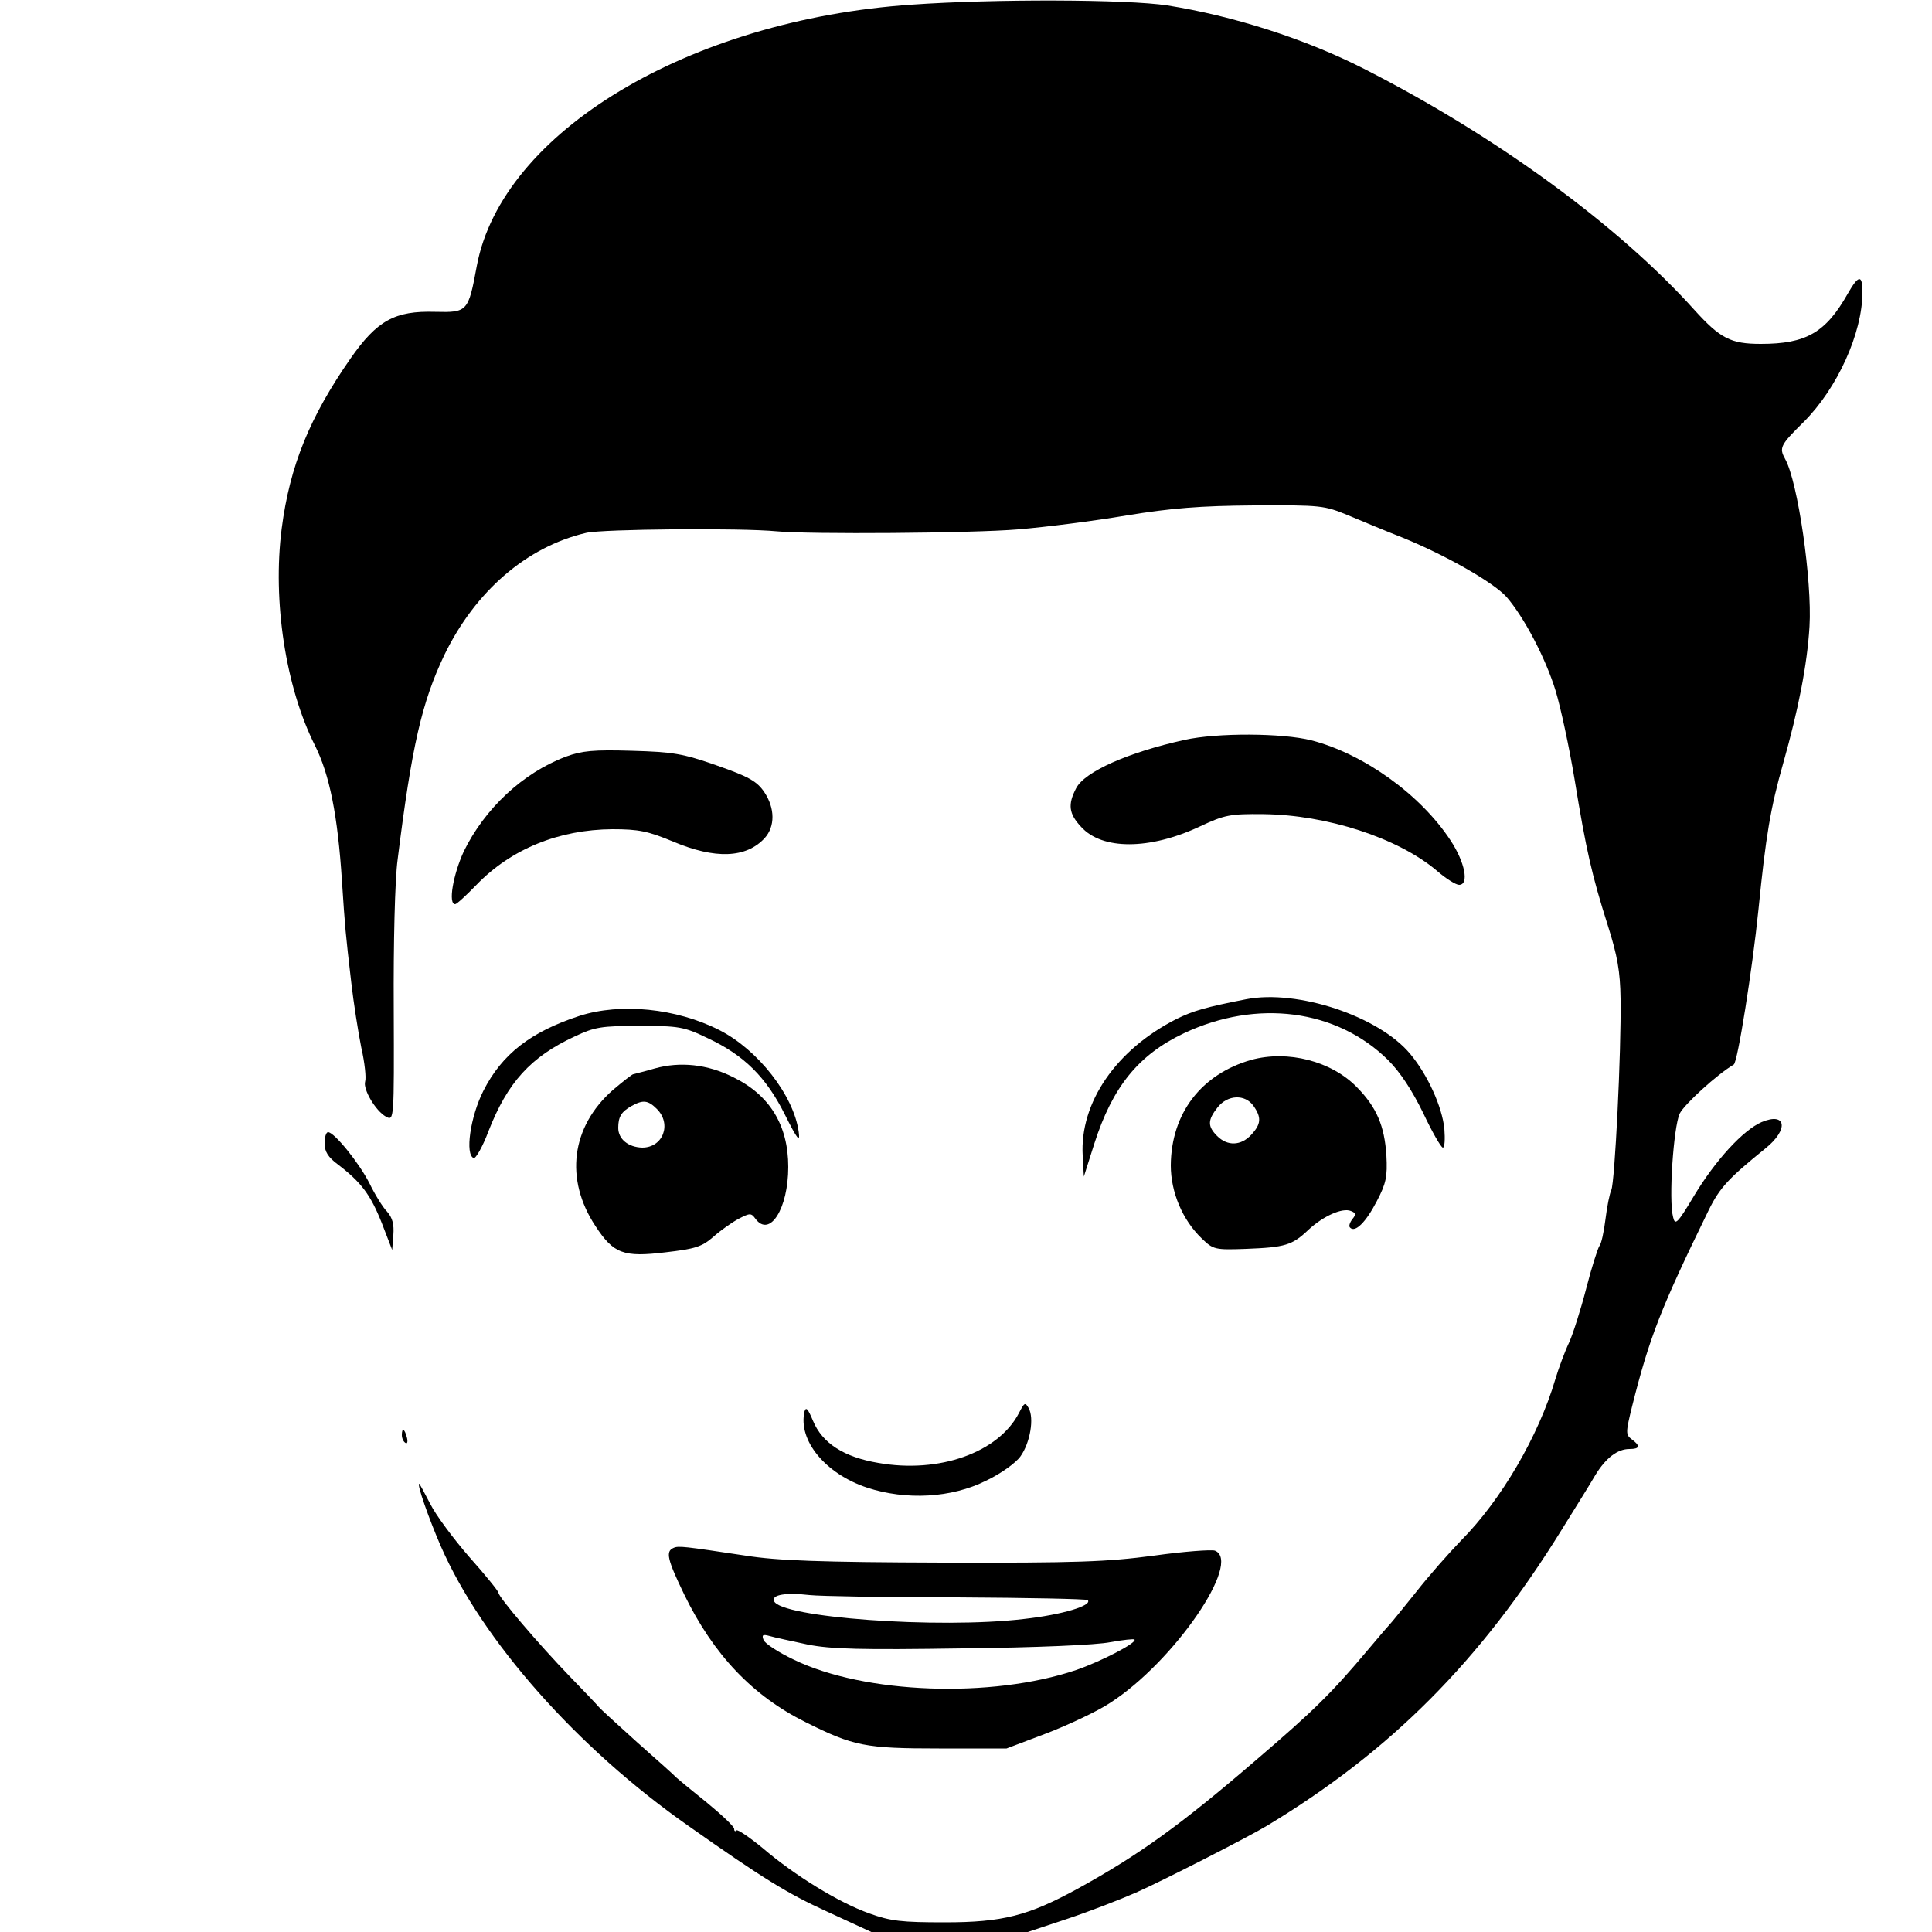
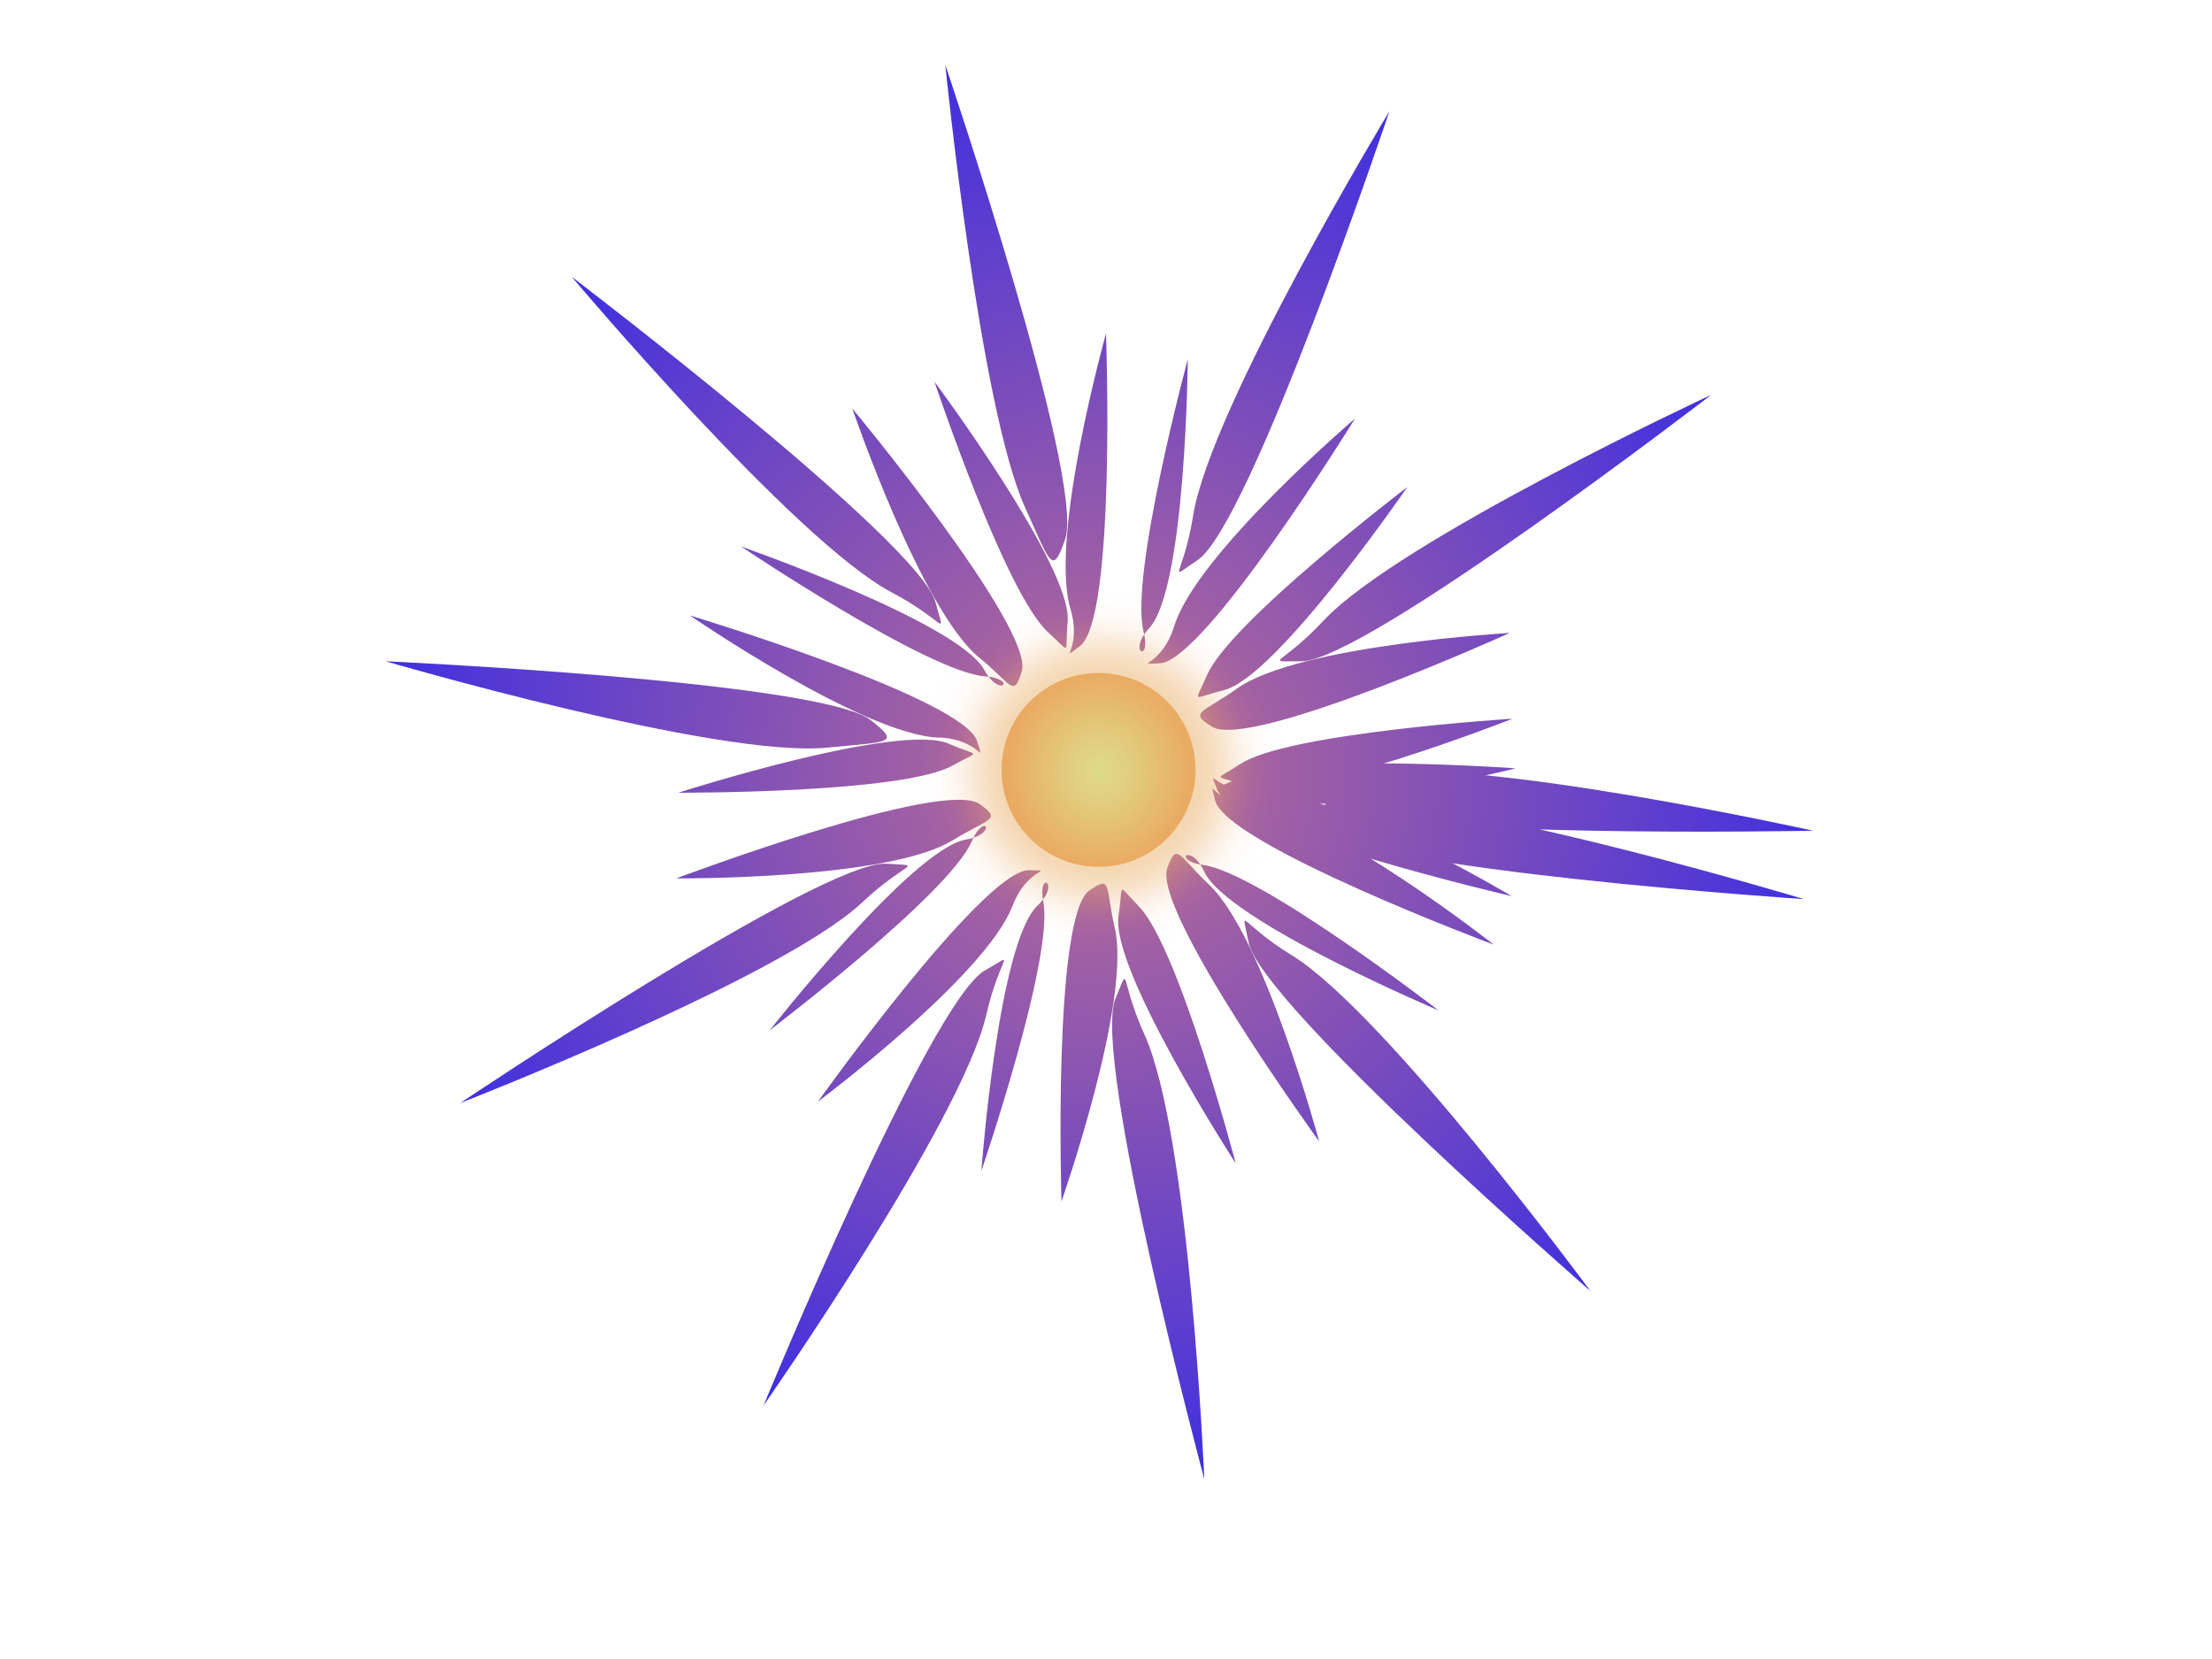
- <svg xmlns="http://www.w3.org/2000/svg" version="1.0" width="500pt" height="500pt" viewBox="0 0 500 500" preserveAspectRatio="xMidYMid meet">
-   <g transform="translate(0,500) scale(0.1,-0.1)" fill="#000000" stroke="none">
-     <path d="M2360 4988 c-577 -39 -1061 -330 -1126 -676 -22 -119 -24 -121 -108 -119 -104 3 -150 -22 -219 -121 -105 -151 -157 -277 -178 -440 -24 -187 10 -410 86 -561 38 -76 59 -181 70 -351 8 -122 9 -133 24 -262 6 -53 18 -129 26 -169 9 -39 13 -79 10 -88 -6 -20 27 -76 54 -91 21 -11 21 -10 20 282 -1 166 3 332 10 383 37 297 63 408 121 530 80 165 213 280 367 316 44 10 400 13 493 4 84 -8 507 -5 625 5 72 6 198 22 280 36 116 19 191 25 330 26 175 1 182 0 245 -26 36 -15 98 -41 139 -57 111 -45 236 -116 270 -154 45 -52 101 -158 127 -243 13 -43 35 -145 49 -229 30 -184 45 -249 86 -378 25 -79 32 -119 33 -190 2 -138 -15 -477 -24 -495 -4 -8 -11 -42 -15 -75 -4 -33 -11 -65 -16 -70 -4 -6 -20 -55 -34 -110 -14 -54 -34 -117 -44 -139 -11 -23 -27 -66 -36 -96 -43 -146 -140 -312 -243 -416 -32 -33 -85 -93 -117 -134 -33 -41 -62 -77 -65 -80 -3 -3 -30 -34 -60 -70 -94 -112 -141 -158 -287 -283 -195 -168 -304 -247 -464 -335 -128 -70 -194 -87 -344 -87 -111 0 -140 3 -195 23 -79 28 -193 98 -276 169 -34 28 -65 49 -68 46 -3 -4 -6 -2 -6 4 0 6 -33 37 -72 69 -40 32 -75 61 -78 64 -3 4 -48 44 -100 90 -52 47 -97 88 -100 92 -3 4 -37 40 -76 80 -81 84 -184 205 -184 216 0 4 -34 46 -75 92 -41 47 -87 109 -101 137 -15 29 -28 53 -29 53 -7 0 26 -93 56 -162 107 -244 353 -522 640 -723 193 -136 256 -175 359 -222 l115 -53 202 0 203 0 102 34 c57 19 137 50 178 68 66 29 293 145 339 173 320 193 552 426 762 765 36 58 76 122 88 143 27 44 57 67 88 67 27 0 29 8 6 25 -16 12 -16 17 1 86 45 179 74 253 198 507 29 59 52 83 147 160 61 49 54 95 -10 68 -48 -21 -119 -98 -175 -191 -43 -72 -49 -77 -54 -55 -12 44 1 233 17 268 12 24 96 101 140 127 10 6 48 245 64 402 19 190 31 262 64 378 39 138 62 254 68 354 7 117 -30 374 -63 433 -16 29 -13 36 48 96 87 87 152 230 152 336 0 46 -10 45 -38 -4 -57 -101 -108 -130 -225 -130 -78 0 -105 14 -172 88 -196 218 -513 450 -855 624 -153 78 -339 137 -509 164 -105 16 -449 17 -661 2z" />
-     <path d="M3065 3085 c-145 -32 -258 -82 -280 -125 -22 -42 -19 -66 13 -100 54 -60 177 -60 307 1 64 30 78 33 165 32 164 -2 347 -61 448 -146 24 -21 50 -37 58 -37 27 0 15 59 -22 115 -78 119 -225 224 -360 259 -75 19 -244 20 -329 1z" />
-     <path d="M1465 3042 c-112 -42 -211 -135 -265 -246 -27 -59 -41 -136 -22 -136 4 0 29 23 55 50 90 93 213 143 352 144 68 0 92 -5 157 -32 109 -46 189 -43 237 9 27 30 27 77 -1 119 -19 28 -40 40 -123 69 -88 31 -114 35 -220 38 -99 3 -129 0 -170 -15z" />
-     <path d="M3225 2414 c-107 -21 -137 -30 -180 -51 -156 -79 -251 -216 -243 -354 l3 -54 27 85 c47 147 114 230 232 286 189 89 395 62 528 -69 32 -32 62 -78 91 -137 23 -49 46 -89 51 -90 5 0 6 22 4 49 -6 57 -43 139 -88 193 -81 98 -292 168 -425 142z" />
-     <path d="M1500 2371 c-126 -41 -201 -99 -249 -194 -34 -67 -48 -166 -25 -174 5 -2 23 29 38 69 49 126 109 193 224 246 51 24 68 27 167 27 102 0 115 -2 177 -32 94 -44 151 -101 199 -197 33 -66 40 -74 36 -45 -13 94 -105 212 -205 263 -112 57 -256 71 -362 37z" />
-     <path d="M3238 2257 c-129 -37 -207 -138 -208 -273 0 -69 30 -141 80 -189 30 -29 34 -30 116 -27 100 4 118 9 161 50 38 35 87 57 109 48 13 -5 14 -9 4 -21 -7 -9 -10 -19 -6 -22 13 -14 41 14 69 68 24 46 28 63 25 119 -5 76 -25 124 -76 176 -66 68 -179 97 -274 71z m6 -119 c21 -30 20 -47 -6 -75 -26 -28 -61 -30 -88 -3 -25 25 -25 41 1 74 26 33 71 35 93 4z" />
-     <path d="M1695 2235 c-27 -8 -53 -14 -56 -15 -3 0 -27 -19 -53 -41 -108 -95 -125 -231 -45 -352 47 -72 73 -81 181 -68 77 9 94 14 124 40 19 17 49 38 66 47 29 15 32 15 43 0 37 -50 85 26 85 134 0 108 -48 186 -142 232 -67 34 -138 41 -203 23z m5 -105 c39 -39 16 -100 -38 -100 -36 1 -62 22 -62 51 0 29 8 42 35 57 29 16 42 15 65 -8z" />
-     <path d="M840 2041 c0 -21 9 -36 35 -55 60 -46 84 -78 113 -151 l27 -70 3 39 c2 27 -2 44 -16 60 -11 11 -32 45 -46 74 -27 53 -91 132 -107 132 -5 0 -9 -13 -9 -29z" />
-     <path d="M2637 1343 c-53 -102 -206 -157 -364 -129 -89 15 -145 51 -169 109 -13 31 -18 37 -22 24 -17 -75 54 -161 162 -197 101 -33 218 -27 308 18 38 18 77 46 89 63 25 35 36 99 21 125 -9 16 -11 14 -25 -13z" />
-     <path d="M1040 1286 c0 -8 4 -17 9 -20 5 -4 7 3 4 14 -6 23 -13 26 -13 6z" />
-     <path d="M1743 994 c-21 -9 -16 -30 28 -121 76 -156 177 -262 314 -330 124 -62 154 -68 345 -68 l175 0 103 39 c57 22 132 57 165 79 165 106 343 366 271 394 -9 3 -80 -2 -158 -13 -121 -16 -198 -19 -546 -18 -316 1 -428 5 -510 18 -160 24 -174 26 -187 20z m734 -128 c182 -1 334 -4 338 -7 13 -14 -66 -38 -166 -49 -221 -26 -632 4 -646 47 -6 16 32 22 92 15 28 -3 199 -6 382 -6z m-387 -122 c60 -12 139 -14 400 -10 192 2 349 9 383 16 33 6 61 9 63 7 8 -8 -87 -57 -151 -79 -219 -74 -548 -62 -731 27 -40 19 -75 42 -78 51 -5 13 -2 15 16 10 13 -4 57 -13 98 -22z" />
+ <svg xmlns="http://www.w3.org/2000/svg" xmlns:xlink="http://www.w3.org/1999/xlink" width="640px" height="480px" id="svg5319" version="1.1">
+   <defs id="defs5321">
+     <radialGradient xlink:href="#linearGradient6057" id="radialGradient6065" cx="24.017" cy="23.63" fx="24.017" fy="23.63" r="1.339" gradientTransform="matrix(0.9423219,0.00653969,-0.00694625,1.000903,1.549427,-0.1784041)" gradientUnits="userSpaceOnUse" />
+     <linearGradient id="linearGradient6057">
+       <stop style="stop-color:#dce28c;stop-opacity:1" offset="0" id="stop6059" />
+       <stop style="stop-color:#eca35d;stop-opacity:1" offset="1" id="stop6061" />
+     </linearGradient>
+     <radialGradient xlink:href="#linearGradient6047" id="radialGradient6055" cx="24.027" cy="23.66" fx="24.027" fy="23.66" r="9.861" gradientTransform="matrix(1,0,0,0.990677,0,0.2205794)" gradientUnits="userSpaceOnUse" />
+     <linearGradient id="linearGradient6047">
+       <stop style="stop-color:#c07090;stop-opacity:1" offset="0" id="stop6049" />
+       <stop style="stop-color:#4130df;stop-opacity:1" offset="1" id="stop6051" />
+     </linearGradient>
+     <radialGradient xlink:href="#linearGradient6047" id="radialGradient6241" cx="24.027" cy="23.66" fx="24.027" fy="23.66" r="9.861" gradientTransform="matrix(1,0,0,0.990677,0,0.2205794)" gradientUnits="userSpaceOnUse" />
+     <radialGradient xlink:href="#linearGradient6047" id="radialGradient6249" cx="24.027" cy="23.66" fx="24.027" fy="23.66" r="9.861" gradientTransform="matrix(1,0,0,0.990677,0,0.2205794)" gradientUnits="userSpaceOnUse" />
+     <radialGradient xlink:href="#linearGradient6047" id="radialGradient6257" cx="24.027" cy="23.66" fx="24.027" fy="23.66" r="9.861" gradientTransform="matrix(1,0,0,0.990677,0,0.2205794)" gradientUnits="userSpaceOnUse" />
+     <radialGradient xlink:href="#linearGradient6057" id="radialGradient6193" gradientUnits="userSpaceOnUse" gradientTransform="matrix(1.235397,0.00857362,-0.00910663,1.312198,-5.400639,-7.570545)" cx="24.017" cy="23.63" fx="24.017" fy="23.63" r="1.339" />
+     <filter color-interpolation-filters="sRGB" id="filter6211" x="-0.211" width="1.423" y="-0.211" height="1.423">
+       <feGaussianBlur stdDeviation="0.309" id="feGaussianBlur6213" />
+     </filter>
+     <radialGradient r="9.861" fy="23.66" fx="24.027" cy="23.66" cx="24.027" gradientTransform="matrix(1,0,0,0.990677,0,0.2205794)" gradientUnits="userSpaceOnUse" id="radialGradient6281" xlink:href="#linearGradient6047" />
+     <radialGradient r="9.861" fy="23.66" fx="24.027" cy="23.66" cx="24.027" gradientTransform="matrix(1,0,0,0.990677,0,0.2205794)" gradientUnits="userSpaceOnUse" id="radialGradient6283" xlink:href="#linearGradient6047" />
+     <radialGradient r="9.861" fy="23.66" fx="24.027" cy="23.66" cx="24.027" gradientTransform="matrix(1,0,0,0.990677,0,0.2205794)" gradientUnits="userSpaceOnUse" id="radialGradient6285" xlink:href="#linearGradient6047" />
+     <radialGradient r="1.339" fy="23.63" fx="24.017" cy="23.63" cx="24.017" gradientTransform="matrix(1.235397,0.00857362,-0.00910663,1.312198,-5.400639,-7.570545)" gradientUnits="userSpaceOnUse" id="radialGradient6287" xlink:href="#linearGradient6057" />
+     <radialGradient xlink:href="#linearGradient6047" id="radialGradient6368" gradientUnits="userSpaceOnUse" gradientTransform="matrix(1,0,0,0.990677,0,0.2205794)" cx="24.027" cy="23.66" fx="24.027" fy="23.66" r="9.861" />
+   </defs>
+   <g id="layer1">
+     <g transform="matrix(20.94273,0,0,20.94273,-185.136,-272.1195)" id="g6215">
+       <path style="fill:url(#radialGradient6065);fill-opacity:1;fill-rule:nonzero;stroke:none" id="path5253" d="m 25.357,23.63 c 1.11e-4,0.479 -0.255,0.921 -0.67,1.16 -0.414,0.239 -0.925,0.239 -1.34,0 -0.414,-0.239 -0.67,-0.682 -0.67,-1.16 -1.11e-4,-0.479 0.255,-0.921 0.67,-1.16 0.414,-0.239 0.925,-0.239 1.34,0 0.414,0.239 0.67,0.682 0.67,1.16 0,0 0,0 0,0" />
+       <g style="fill:url(#radialGradient6368);fill-opacity:1" id="g2030">
+         <path id="path5990" d="m 25.977,23.732 c 0.712,-0.343 3.804,-0.124 3.804,-0.124 0,0 -3.108,0.777 -3.772,0.427 -0.408,-0.215 -0.437,-0.108 -0.032,-0.303 0,0 10e-7,0 10e-7,0 m -0.511,1.212 c 0.783,0.108 3.247,2.008 3.247,2.008 0,0 -2.918,-1.234 -3.235,-1.915 -0.195,-0.419 -0.458,-0.154 -0.012,-0.093 0,0 0,0 0,0 m -0.894,0.569 c 0.553,0.564 1.34,3.553 1.34,3.553 0,0 -1.737,-2.68 -1.619,-3.421 0.072,-0.456 -0.035,-0.453 0.279,-0.132 0,0 0,0 0,0 m -1.318,-0.06 c 0.149,0.776 -0.856,3.717 -0.856,3.717 0,0 0.231,-3.147 0.775,-3.665 0.334,-0.318 -0.004,-0.494 0.081,-0.052 0,0 0,0 0,0 M 22.267,24.614 c -0.309,0.727 -2.792,2.612 -2.792,2.612 0,0 1.967,-2.505 2.707,-2.633 0.455,-0.079 0.261,-0.393 0.085,0.021 0,0 0,0 0,0 m -0.265,-1.045 c -0.688,0.389 -3.79,0.376 -3.79,0.376 0,0 3.055,-0.98 3.741,-0.675 0.422,0.188 0.441,0.077 0.049,0.299 0,0 0,0 0,0 m 0.449,-1.231 c -0.788,-0.057 -3.372,-1.794 -3.372,-1.794 0,0 2.998,1.045 3.359,1.704 0.222,0.405 0.462,0.123 0.014,0.09 0,0 0,-1e-6 0,-1e-6 m 0.869,-0.609 c -0.589,-0.527 -1.571,-3.463 -1.571,-3.463 0,0 1.91,2.567 1.84,3.315 -0.043,0.46 0.065,0.448 -0.27,0.148 0,0 0,0 0,0 m 1.32,-0.006 c -0.2,-0.764 0.61,-3.767 0.61,-3.767 0,0 -0.025,3.163 -0.533,3.716 -0.313,0.34 0.036,0.487 -0.078,0.051 0,0 0,-1e-6 0,-1e-6 m 0.877,0.598 c 0.309,-0.727 2.766,-2.598 2.766,-2.598 0,0 -1.806,2.63 -2.536,2.806 -0.449,0.108 -0.407,0.206 -0.231,-0.208 0,0 0,-1e-6 0,-1e-6 m 0.46,1.228 c 0.66,-0.434 3.76,-0.626 3.76,-0.626 0,0 -2.989,1.181 -3.694,0.922 -0.433,-0.159 -0.442,-0.049 -0.066,-0.296 0,0 0,0 0,0" style="fill:url(#radialGradient6281);fill-opacity:1;stroke:none" />
+         <path style="fill:url(#radialGradient6283);fill-opacity:1;stroke:none" d="m 26.153,24.134 c 1.034,0.107 3.324,1.91 3.324,1.91 0,0 -3.715,-1.389 -3.851,-1.997 -0.084,-0.374 -0.062,0.026 0.527,0.087 0,0 0,0 0,0 m -0.612,1.078 c 0.758,0.711 1.524,3.551 1.524,3.551 0,0 -2.32,-3.202 -2.097,-3.784 0.137,-0.358 0.142,-0.172 0.573,0.233 0,0 0,0 0,0 m -1.299,0.605 c 0.232,1.014 -0.737,3.773 -0.737,3.773 0,0 -0.124,-3.936 0.385,-4.294 0.313,-0.221 0.219,-0.055 0.352,0.522 0,0 0,0 0,0 m -1.414,-0.31 c -0.369,0.972 -2.687,2.704 -2.687,2.704 0,0 2.3,-3.223 2.922,-3.197 0.383,0.016 -0.024,-0.06 -0.234,0.493 0,0 0,10e-7 0,10e-7 m -0.829,-0.905 c -0.884,0.547 -3.817,0.526 -3.817,0.526 0,0 3.691,-1.391 4.195,-1.025 0.31,0.225 0.126,0.188 -0.378,0.5 0,0 0,0 0,0 m -0.194,-1.42 C 20.767,23.144 18.371,21.496 18.371,21.496 c 0,0 3.795,1.144 3.97,1.741 0.108,0.367 0.056,-0.033 -0.535,-0.055 0,0 -1e-6,0 -1e-6,0 m 0.56,-1.105 c -0.803,-0.66 -1.751,-3.44 -1.751,-3.44 0,0 2.525,3.04 2.341,3.635 -0.113,0.366 -0.133,0.18 -0.59,-0.196 0,0 0,-1e-6 0,-1e-6 m 1.263,-0.669 c -0.297,-0.996 0.491,-3.806 0.491,-3.806 0,0 0.143,3.964 -0.366,4.323 -0.313,0.221 0.044,0.05 -0.125,-0.517 0,0 0,0 0,0 m 1.433,0.238 c 0.303,-0.995 2.498,-2.869 2.498,-2.869 0,0 -2.079,3.366 -2.702,3.382 -0.383,0.009 0.031,0.054 0.204,-0.513 0,0 10e-7,0 10e-7,0 m 0.866,0.862 c 0.847,-0.603 3.769,-0.769 3.769,-0.769 0,0 -3.589,1.626 -4.115,1.294 -0.324,-0.204 -0.136,-0.181 0.346,-0.525 0,0 0,0 0,0 m 0.267,1.412 c 1.039,-0.03 3.531,1.455 3.531,1.455 0,0 -3.859,-0.893 -4.073,-1.478 -0.132,-0.36 -0.05,0.04 0.542,0.023 0,0 10e-7,0 10e-7,0" id="path5992" />
+         <path id="path5994" d="m 27.694,24.095 c 1.52,-0.05 6.067,1.32 6.067,1.32 0,0 -6.038,-0.398 -6.689,-0.979 -0.401,-0.357 -0.244,-0.313 0.622,-0.341 0,0 0,0 0,0 m -1.008,2.095 c 1.295,0.798 4.126,4.639 4.126,4.639 0,0 -4.556,-3.963 -4.723,-4.82 -0.103,-0.527 -0.141,-0.274 0.596,0.181 0,0 0,1e-6 0,1e-6 m -2.034,1.095 c 0.627,1.385 0.827,6.145 0.827,6.145 0,0 -1.565,-5.841 -1.226,-6.645 0.209,-0.494 0.042,-0.289 0.399,0.5 0,0 0,1e-6 0,1e-6 M 22.466,27.013 c -0.341,1.482 -3.077,5.398 -3.077,5.398 0,0 2.298,-5.579 3.057,-6.01 0.467,-0.265 0.214,-0.232 0.02,0.613 0,0 0,0 0,0 m -1.717,-1.551 c -1.109,1.041 -5.551,2.77 -5.551,2.77 0,0 5.018,-3.368 5.889,-3.307 0.535,0.038 0.293,-0.056 -0.338,0.537 0,0 -10e-7,0 -10e-7,0 M 20.268,23.322 c -1.513,0.15 -6.102,-1.193 -6.102,-1.193 0,0 6.015,0.276 6.703,0.813 0.423,0.33 0.261,0.295 -0.601,0.38 0,0 -10e-7,0 -10e-7,0 m 0.887,-2.147 c -1.344,-0.712 -4.418,-4.359 -4.418,-4.359 0,0 4.807,3.658 5.029,4.502 0.137,0.519 0.154,0.262 -0.611,-0.143 0,0 0,0 0,0 m 1.846,-1.173 c -0.627,-1.385 -1.101,-6.111 -1.101,-6.111 0,0 1.942,5.729 1.655,6.553 -0.176,0.507 -0.197,0.347 -0.554,-0.442 0,0 -1e-6,0 -1e-6,0 m 2.322,0.116 c 0.242,-1.501 2.712,-5.587 2.712,-5.587 0,0 -1.924,5.722 -2.652,6.202 -0.448,0.296 -0.197,0.24 -0.059,-0.615 0,0 0,0 0,0 m 1.8,1.451 c 1.039,-1.111 5.358,-3.121 5.358,-3.121 0,0 -4.792,3.686 -5.664,3.681 -0.537,-0.003 -0.286,0.073 0.306,-0.56 0,0 1e-6,0 1e-6,0 m 0.599,2.114 c 1.5,-0.25 6.165,0.787 6.165,0.787 0,0 -6.02,0.121 -6.742,-0.369 -0.444,-0.301 -0.278,-0.276 0.577,-0.418 0,0 0,0 0,0" style="fill:url(#radialGradient6285);fill-opacity:1;stroke:none" />
+       </g>
+       <path d="m 25.811,23.643 c 1.45e-4,0.627 -0.335,1.207 -0.878,1.521 -0.543,0.314 -1.213,0.314 -1.756,0 -0.543,-0.314 -0.878,-0.894 -0.878,-1.521 -1.46e-4,-0.627 0.335,-1.207 0.878,-1.521 0.543,-0.314 1.213,-0.314 1.756,0 0.543,0.314 0.878,0.894 0.878,1.521 0,0 0,0 0,0" id="path6191" style="opacity:0.561;fill:url(#radialGradient6287);fill-opacity:1;fill-rule:nonzero;stroke:none;filter:url(#filter6211)" />
+     </g>
  </g>
</svg>
